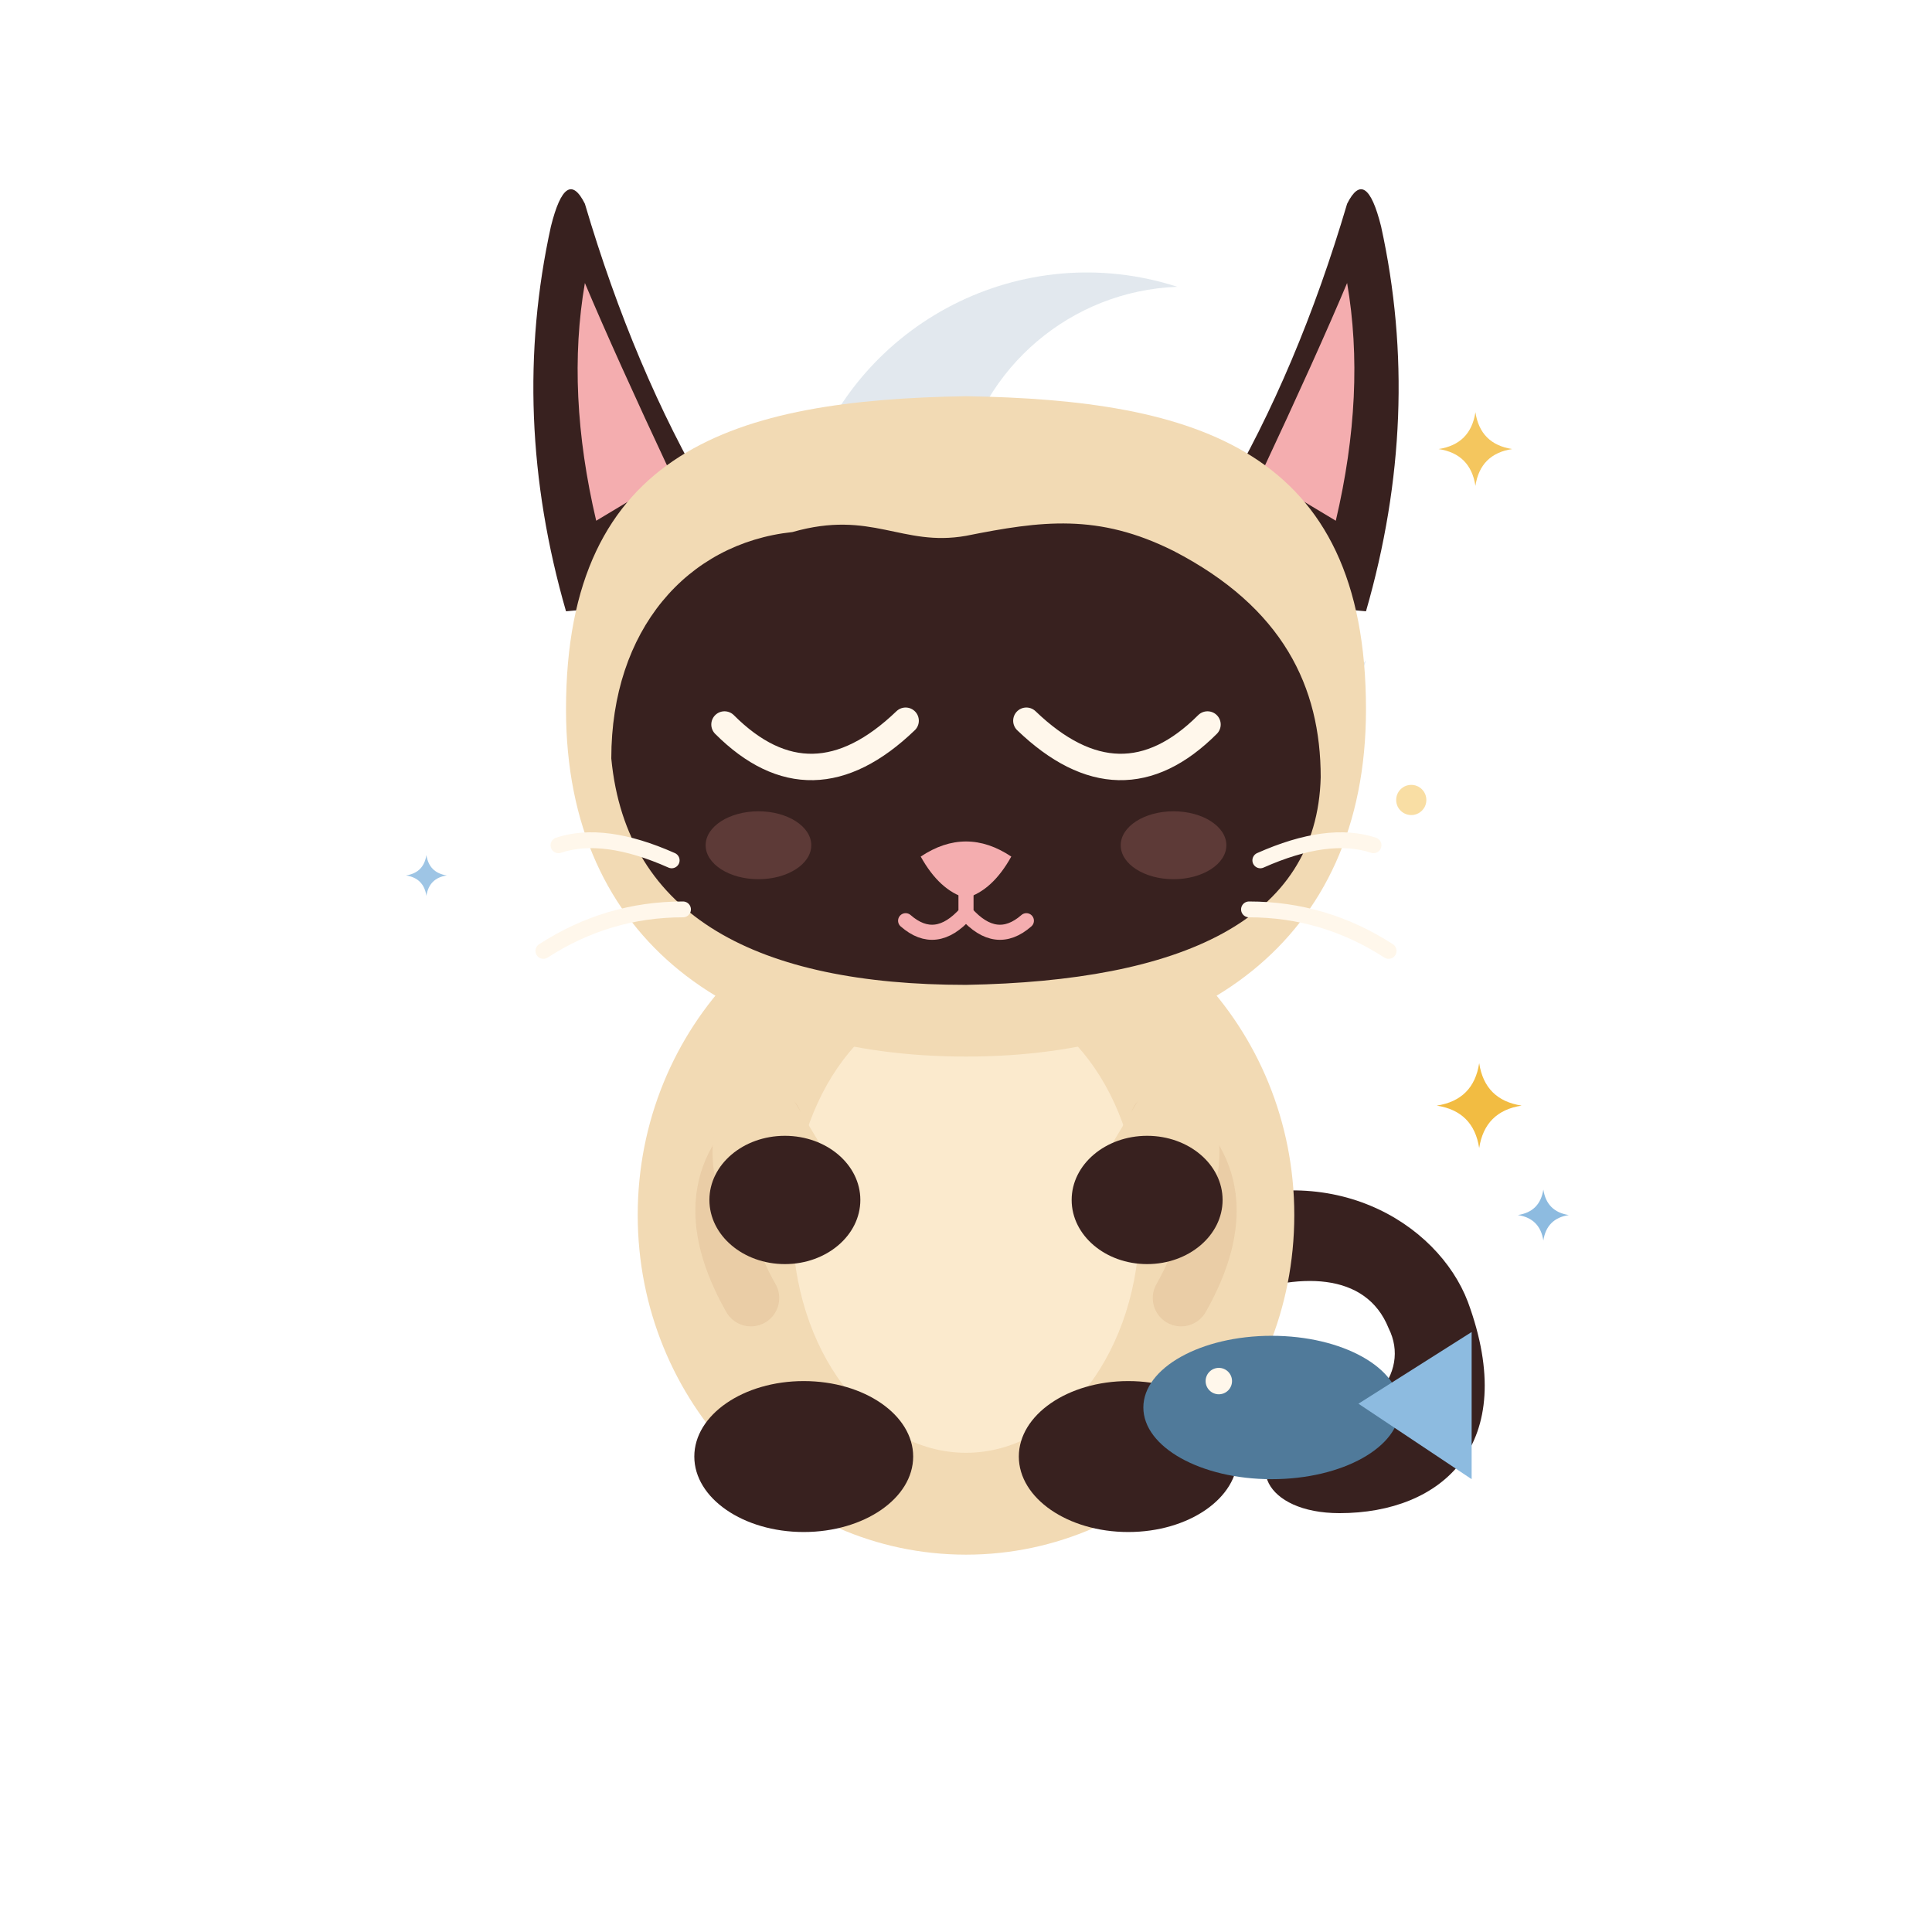
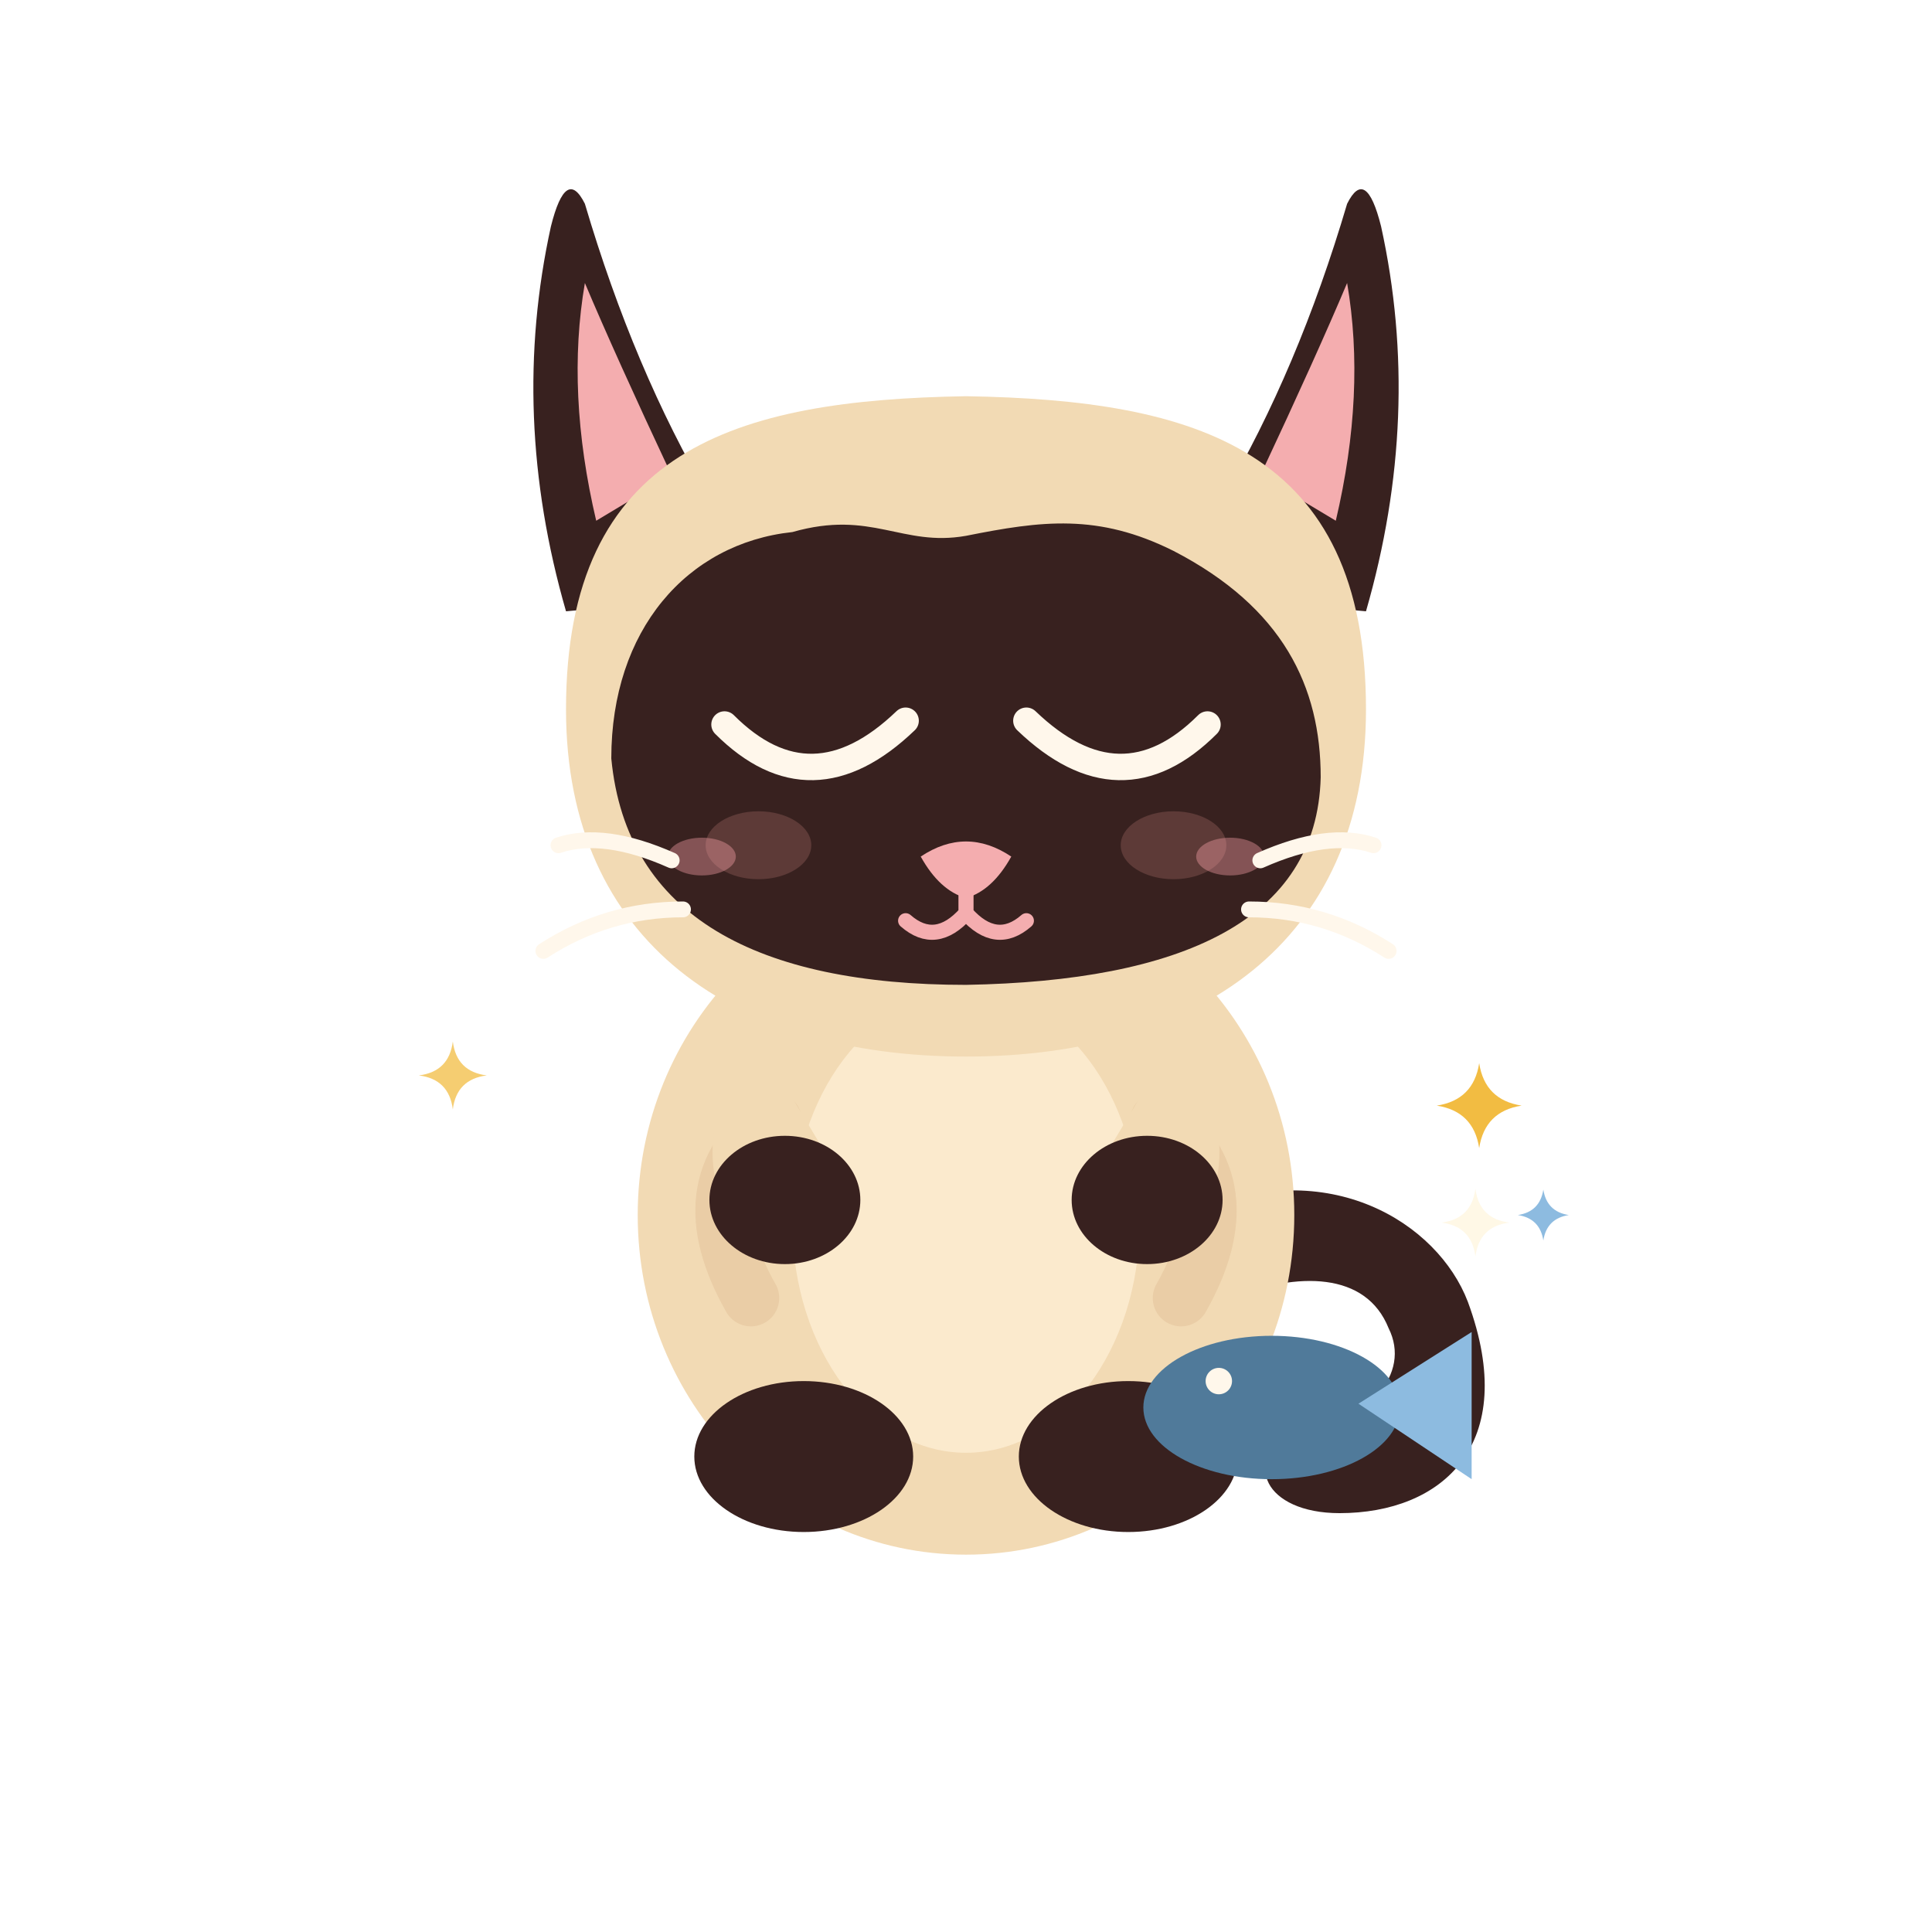
- <svg xmlns="http://www.w3.org/2000/svg" viewBox="0 0 512 512" width="512" height="512" role="img" aria-label="Accueil · bonne nuit">
-   <g id="abstract-decor" opacity="0.85">
-     <path d="M312 76 A78 78 0 1 0 362 175 A61 61 0 1 1 312 76 Z" fill="#507A9A" opacity=".20" />
-     <g id="decor-sparkle-1">
-       <path d="M391 109.25 Q392.3 117.7 400.75 119 Q392.3 120.3 391 128.75 Q389.7 120.3 381.25 119 Q389.7 117.7 391 109.25Z" fill="#F2BC42" />
+ <svg xmlns="http://www.w3.org/2000/svg" viewBox="0 0 512 512" width="512" height="512" role="img" aria-label="Accueil · bonne nuit" data-scene="accueil_bonne_nuit" data-theme-agnostic="true" data-background="transparent">
+   <g id="micro-accents" opacity="0.75">
+     <g id="spark-a">
+       <path d="M120 276 Q121 284 129 285 Q121 286 120 294 Q119 286 111 285 Q119 284 120 276Z" fill="#F2BC42" />
    </g>
-     <g id="decor-sparkle-2">
-       <path d="M113 226.6 Q113.72 231.28 118.4 232 Q113.72 232.72 113 237.4 Q112.28 232.72 107.6 232 Q112.28 231.28 113 226.6Z" fill="#8DBBE0" />
+     <g id="spark-b">
+       <path d="M391 315 Q392 323 400 324 Q392 325 391 333 Q390 325 382 324 Q390 323 391 315Z" fill="#FFF5DD" />
    </g>
-     <circle cx="374" cy="212" r="4" fill="#F2BC42" opacity=".56" />
  </g>
  <g id="cat-rig">
    <g id="tail" class="tail">
      <path d="M317 321 C352 306 381 324 389 345 C403 383 382 401 355 401 C335 401 329 387 343 380 C363 377 374 364 368 352 C362 337 344 337 326 344Z" fill="#38211F" />
    </g>
    <g id="body-rig" class="body-rig">
      <ellipse cx="256" cy="322" rx="87" ry="90" fill="#F2DAB4" />
      <ellipse cx="256" cy="324" rx="46" ry="61" fill="#FFF0D7" opacity=".72" />
      <path d="M205 297 Q182 314 199 344" stroke="#E4C49C" stroke-width="15" stroke-linecap="round" fill="none" opacity=".6" />
      <path d="M307 297 Q330 314 313 344" stroke="#E4C49C" stroke-width="15" stroke-linecap="round" fill="none" opacity=".6" />
    </g>
    <g id="feet">
      <ellipse cx="213" cy="386" rx="29" ry="20" fill="#38211F" />
      <ellipse cx="299" cy="386" rx="29" ry="20" fill="#38211F" />
    </g>
    <g id="arms">
      <g id="arm-left" class="arm-left">
        <path d="M193 289 Q183 308 197 330 Q201 337 218 330 Q232 323 219 306 L207 286Z" fill="#F2DAB4" />
        <ellipse cx="208" cy="318" rx="20" ry="17" fill="#38211F" />
      </g>
      <g id="arm-right" class="arm-right">
        <path d="M319 289 Q329 308 315 330 Q311 337 294 330 Q280 323 293 306 L305 286Z" fill="#F2DAB4" />
        <ellipse cx="304" cy="318" rx="20" ry="17" fill="#38211F" />
      </g>
    </g>
    <g id="head-rig" class="head-rig">
      <g id="ear-left" class="ear-left">
        <path d="M188 132 Q168 98 155 54 Q150 44 146 60 Q135 110 150 162 L194 158Z" fill="#38211F" />
        <path d="M178 126 Q163 94 155 75 Q150 104 158 138Z" fill="#F4ADAF" />
      </g>
      <g id="ear-right" class="ear-right">
        <path d="M324 132 Q344 98 357 54 Q362 44 366 60 Q377 110 362 162 L318 158Z" fill="#38211F" />
        <path d="M334 126 Q349 94 357 75 Q362 104 354 138Z" fill="#F4ADAF" />
      </g>
      <path d="M150 188 C150 119 195 106 256 105 C317 106 362 119 362 188 C362 250 317 280 256 280 C195 280 150 250 150 188Z" fill="#F2DAB4" />
      <path d="M162 201 C162 167 182 144 210 141 C231 135 239 145 256 142 C276 138 291 136 311 146 C340 161 350 182 350 206 C349 244 313 260 256 261 C201 261 166 243 162 201Z" fill="#38211F" />
      <ellipse cx="201" cy="224" rx="14" ry="9" fill="#67413E" opacity=".77" />
      <ellipse cx="311" cy="224" rx="14" ry="9" fill="#67413E" opacity=".77" />
      <g id="eyes-open" opacity="0">
        <g class="eye" transform="translate(217 188)">
          <ellipse rx="27" ry="31" fill="#FFF7EB" />
          <ellipse rx="22.5" ry="26" fill="#86C2ED" />
          <ellipse cx="3" cy="3" rx="15.5" ry="20" fill="#18364A" />
          <ellipse cx="-5" cy="-11" rx="7" ry="8" fill="#FFF7EB" />
          <circle cx="12" cy="9" r="3.3" fill="#FFF7EB" opacity=".86" />
        </g>
        <g class="eye" transform="translate(295 188)">
          <ellipse rx="27" ry="31" fill="#FFF7EB" />
          <ellipse rx="22.5" ry="26" fill="#86C2ED" />
          <ellipse cx="3" cy="3" rx="15.5" ry="20" fill="#18364A" />
          <ellipse cx="-5" cy="-11" rx="7" ry="8" fill="#FFF7EB" />
          <circle cx="12" cy="9" r="3.3" fill="#FFF7EB" opacity=".86" />
        </g>
      </g>
      <g id="eyes-sleepy" opacity="1">
        <path d="M192 192 Q215 215 240 191" stroke="#FFF7EB" stroke-width="7" stroke-linecap="round" fill="none" />
        <path d="M272 191 Q297 215 320 192" stroke="#FFF7EB" stroke-width="7" stroke-linecap="round" fill="none" />
      </g>
      <g id="nose">
        <path d="M244 227 Q256 219 268 227 Q263 236 256 238 Q249 236 244 227Z" fill="#F4ADAF" />
      </g>
      <g id="smile" opacity="1">
        <path d="M256 237 V242 M256 242 Q248 251 240 244 M256 242 Q264 251 272 244" stroke="#F4ADAF" stroke-width="4" stroke-linecap="round" fill="none" />
      </g>
      <g id="meow-mouth" opacity="0">
        <ellipse cx="256" cy="249" rx="11" ry="13" fill="#8C4F56" />
        <path d="M251 257 Q256 251 261 257" stroke="#F4ADAF" stroke-width="4" stroke-linecap="round" fill="none" />
      </g>
+       <g id="cheek-blush" opacity="0.38">
+         <ellipse cx="186" cy="227" rx="9" ry="5" fill="#FFA6AE" />
+         <ellipse cx="326" cy="227" rx="9" ry="5" fill="#FFA6AE" />
+       </g>
      <g id="whiskers" fill="none" stroke="#FFF7EB" stroke-linecap="round" stroke-width="4.2">
        <path d="M178 228 Q160 220 148 224 M181 241 Q161 241 144 252 M334 228 Q352 220 364 224 M331 241 Q351 241 368 252" />
      </g>
    </g>
  </g>
  <g id="scene-prop">
    <g id="fish-rig">
      <ellipse cx="337" cy="373" rx="34" ry="19" fill="#507A9A" />
      <path d="M360 372 L390 353 V392Z" fill="#8DBBE0" />
      <circle cx="323" cy="366" r="3.5" fill="#FFF7EB" />
    </g>
    <g id="stars-rig">
      <g>
        <path d="M392 281.75 Q393.5 291.5 403.25 293 Q393.5 294.5 392 304.25 Q390.5 294.5 380.75 293 Q390.5 291.5 392 281.75Z" fill="#F2BC42" />
      </g>
      <g>
        <path d="M409 315.25 Q409.9 321.1 415.75 322 Q409.9 322.9 409 328.75 Q408.1 322.9 402.25 322 Q408.1 321.1 409 315.25Z" fill="#8DBBE0" />
      </g>
    </g>
  </g>
+   <g id="fx-layer">
+     <g id="motion-arcs" opacity="0" fill="none" stroke="#F2BC42" stroke-width="7" stroke-linecap="round">
+       <path d="M389 154 L401 140" />
+       <path d="M400 176 L418 176" />
+       <path d="M123 154 L113 138" />
+     </g>
+     <g id="spark-pop" opacity="0">
+       <path d="M382 263 Q384 278 399 280 Q384 282 382 297 Q380 282 365 280 Q380 278 382 263Z" fill="#FFD35D" />
+     </g>
+   </g>
</svg>
